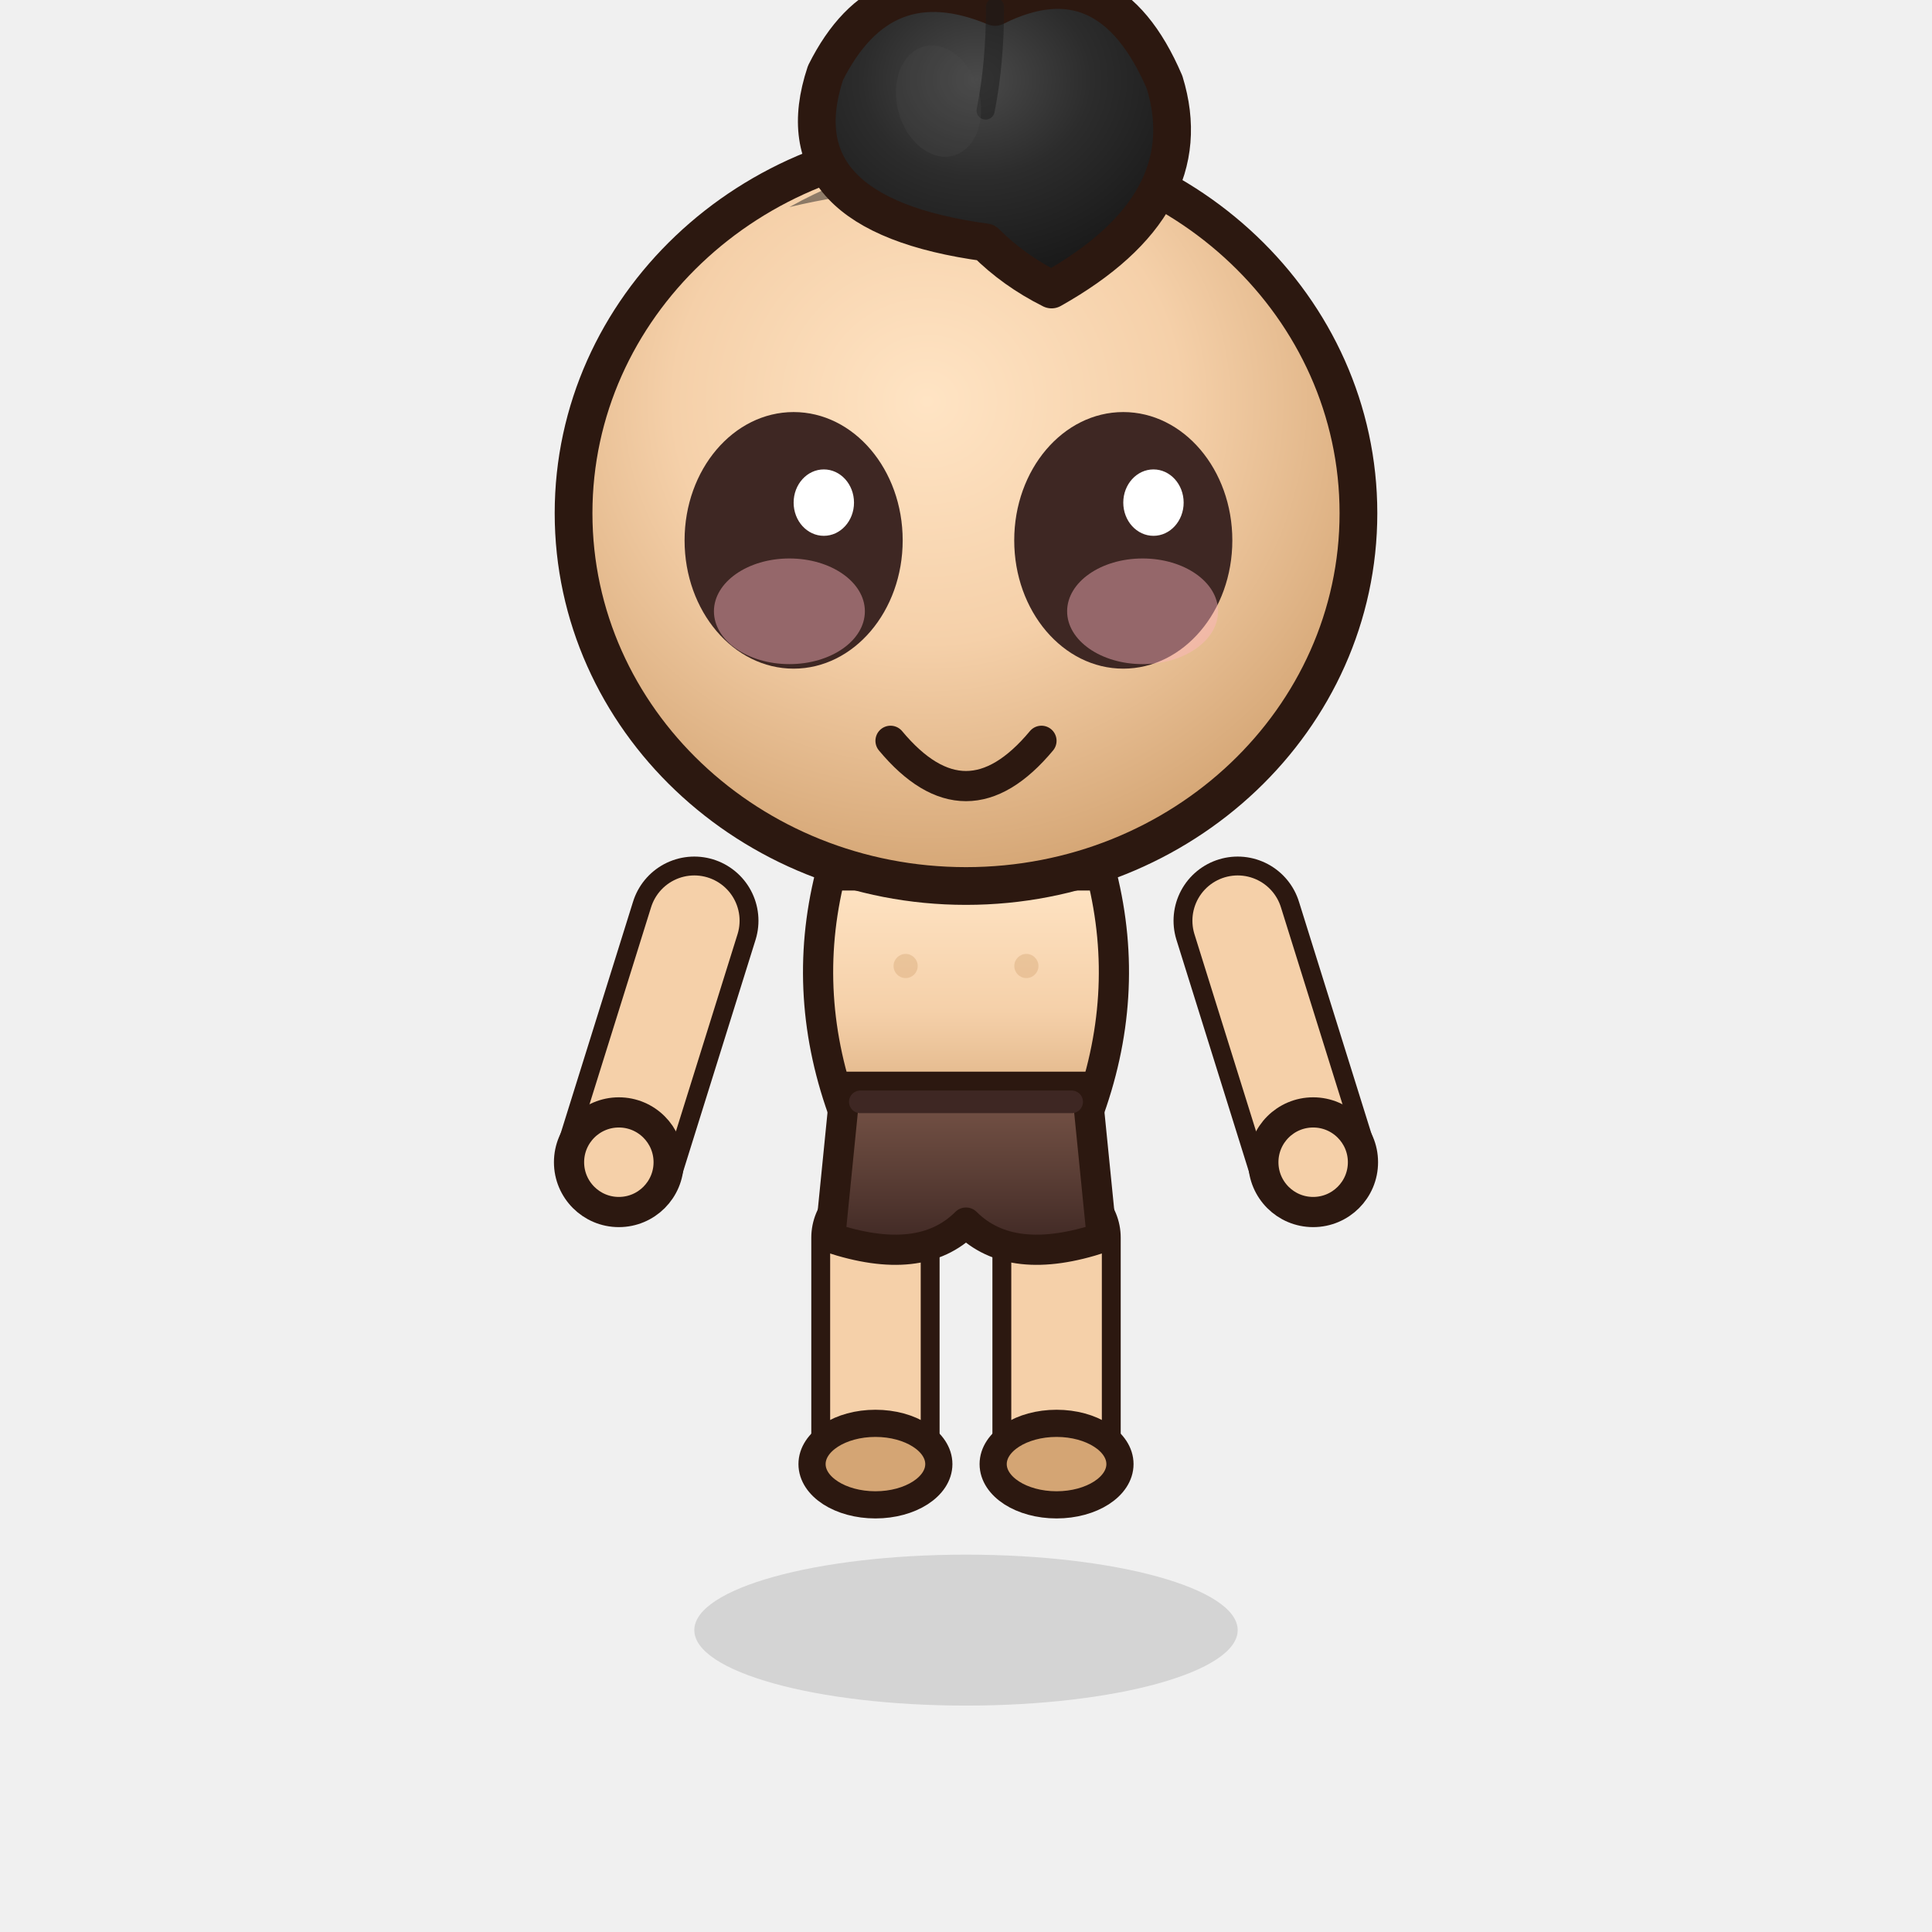
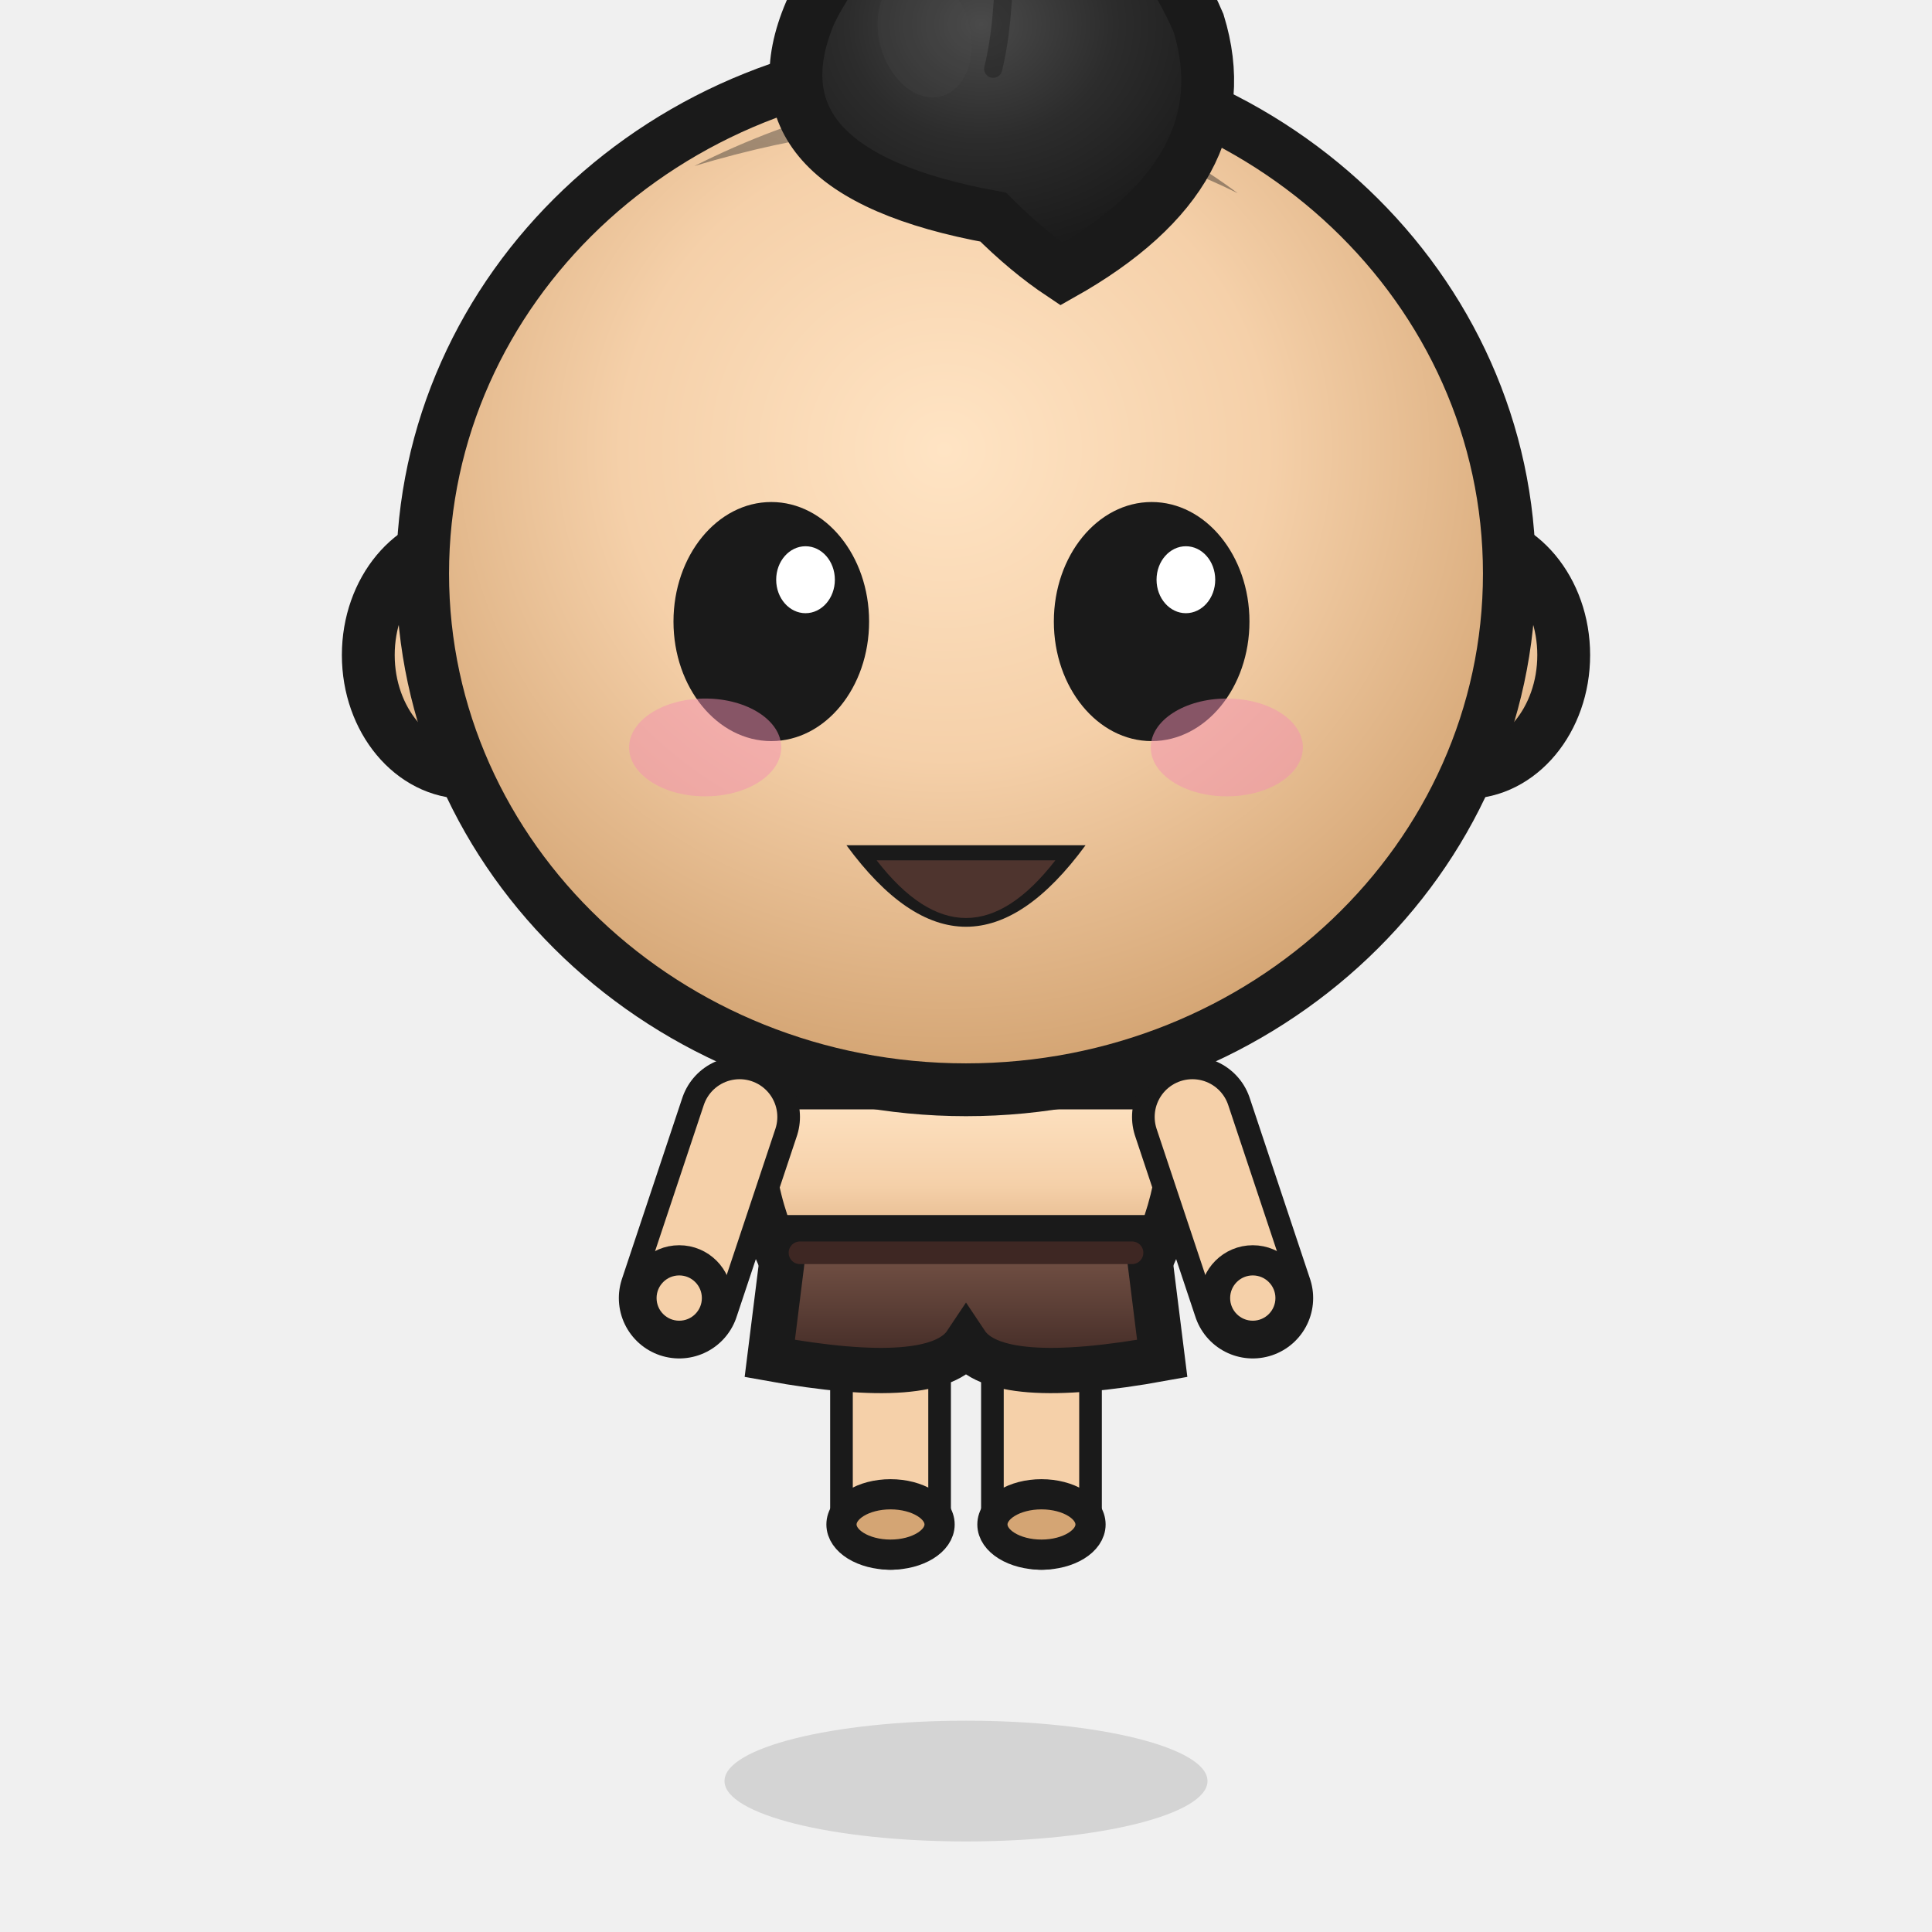
<svg xmlns="http://www.w3.org/2000/svg" viewBox="0 0 128 128" width="128" height="128" id="hero_f0">
  <defs>
    <filter id="blur">
      <feGaussianBlur stdDeviation="4" />
    </filter>
    <linearGradient id="bodyGrad" x1="0%" y1="0%" x2="0%" y2="100%">
      <stop offset="0%" stop-color="#FFE4C4" />
      <stop offset="50%" stop-color="#F5D0A9" />
      <stop offset="100%" stop-color="#D4A574" />
    </linearGradient>
    <linearGradient id="pantsGrad" x1="0%" y1="0%" x2="0%" y2="100%">
      <stop offset="0%" stop-color="#795548" />
      <stop offset="50%" stop-color="#5D4037" />
      <stop offset="100%" stop-color="#3E2723" />
    </linearGradient>
-     <radialGradient id="headGrad" cx="45%" cy="35%" r="65%" fx="45%" fy="35%">
+     <radialGradient id="headGrad" cx="48%" cy="38%" r="60%" fx="48%" fy="38%">
      <stop offset="0%" stop-color="#FFE4C4" />
      <stop offset="50%" stop-color="#F5D0A9" />
      <stop offset="100%" stop-color="#D4A574" />
    </radialGradient>
    <radialGradient id="headGradHair" cx="45%" cy="30%" r="65%" fx="45%" fy="30%">
      <stop offset="0%" stop-color="#4A4A4A" />
      <stop offset="50%" stop-color="#2C2C2C" />
      <stop offset="100%" stop-color="#1A1A1A" />
    </radialGradient>
  </defs>
-   <ellipse cx="64" cy="108" rx="18" ry="5" fill="#000000" opacity="0.12" />
-   <line x1="58" y1="82" x2="58" y2="96" stroke="#2C1810" stroke-width="8.5" stroke-linecap="round" />
-   <line x1="58" y1="82" x2="58" y2="96" stroke="#F5D0A9" stroke-width="6" stroke-linecap="round" />
-   <ellipse cx="58" cy="97" rx="4.2" ry="2.7" fill="#D4A574" stroke="#2C1810" stroke-width="1.8" />
-   <line x1="70" y1="82" x2="70" y2="96" stroke="#2C1810" stroke-width="8.5" stroke-linecap="round" />
-   <line x1="70" y1="82" x2="70" y2="96" stroke="#F5D0A9" stroke-width="6" stroke-linecap="round" />
-   <ellipse cx="70" cy="97" rx="4.2" ry="2.7" fill="#D4A574" stroke="#2C1810" stroke-width="1.8" />
-   <path d="M55 58       Q 53 66, 56 74       Q 64 78, 72 74       Q 75 66, 73 58 Z" fill="url(#bodyGrad)" stroke="#2C1810" stroke-width="2" stroke-linecap="round" stroke-linejoin="round" />
-   <circle cx="60" cy="64" r="0.8" fill="#D4A574" opacity="0.4" />
-   <circle cx="68" cy="64" r="0.8" fill="#D4A574" opacity="0.4" />
-   <path d="M56 72       L55 82       Q 61 84, 64 81       Q 67 84, 73 82       L72 72 Z" fill="url(#pantsGrad)" stroke="#2C1810" stroke-width="2" stroke-linecap="round" stroke-linejoin="round" />
-   <line x1="57" y1="73" x2="71" y2="73" stroke="#3E2723" stroke-width="1.5" stroke-linecap="round" />
-   <line x1="46" y1="61" x2="41" y2="77" stroke="#2C1810" stroke-width="8.5" stroke-linecap="round" />
-   <line x1="46" y1="61" x2="41" y2="77" stroke="#F5D0A9" stroke-width="6" stroke-linecap="round" />
-   <circle cx="41" cy="77" r="3.3" fill="#F5D0A9" stroke="#2C1810" stroke-width="2" />
-   <line x1="82" y1="61" x2="87" y2="77" stroke="#2C1810" stroke-width="8.5" stroke-linecap="round" />
-   <line x1="82" y1="61" x2="87" y2="77" stroke="#F5D0A9" stroke-width="6" stroke-linecap="round" />
-   <circle cx="87" cy="77" r="3.3" fill="#F5D0A9" stroke="#2C1810" stroke-width="2" />
-   <ellipse cx="64" cy="34" rx="26" ry="24.7" fill="url(#headGrad)" stroke="#2C1810" stroke-width="2.5" stroke-linecap="round" stroke-linejoin="round" />
-   <path d="M52.3 13.72       Q 58.8 10.08, 65.3 10.6       Q 71.8 11.12, 75.7 15.28       Q 71.8 12.68, 65.3 12.68       Q 58.8 12.16, 52.3 13.72 Z" fill="url(#headGradHair)" opacity="0.5" />
-   <path d="       M65.3 16.06       Q 51.572 14.188,         54.692 4.828       Q 58.436 -2.66,         65.924 0.46       Q 73.412 -3.284,         77.156 5.452       Q 79.652 13.564,         69.668 19.18       Q 67.172 17.932,         65.3 16.06 Z" fill="url(#headGradHair)" stroke="#2C1810" stroke-width="2.5" stroke-linecap="round" stroke-linejoin="round" />
-   <path d="M65.924 0.46       Q 65.924 4.204,         65.3 7.324" fill="none" stroke="#1A1A1A" stroke-width="1.2" stroke-linecap="round" opacity="0.5" />
-   <ellipse cx="62.18" cy="6.7" rx="2.746" ry="3.744" fill="#4A4A4A" opacity="0.25" transform="rotate(-15 62.18 6.7)" />
-   <ellipse cx="52.58" cy="35.8" rx="7.225" ry="8.5" fill="#3E2723" />
-   <ellipse cx="54.58" cy="33.3" rx="2" ry="2.2" fill="#FFFFFF" />
-   <ellipse cx="74.42" cy="35.8" rx="7.225" ry="8.5" fill="#3E2723" />
-   <ellipse cx="76.42" cy="33.3" rx="2" ry="2.2" fill="#FFFFFF" />
-   <path d="M59 49.08 Q 64 55.08, 69 49.08" fill="none" stroke="#2C1810" stroke-width="2" stroke-linecap="round" />
-   <ellipse cx="52.3" cy="40.5" rx="5" ry="3.5" fill="#FFB6C1" opacity="0.45" />
-   <ellipse cx="75.7" cy="40.5" rx="5" ry="3.5" fill="#FFB6C1" opacity="0.45" />
+   <ellipse cx="64" cy="118" rx="16" ry="4" fill="#000000" opacity="0.12" />
+   <line x1="59" y1="90" x2="59" y2="100" stroke="#1A1A1A" stroke-width="8" stroke-linecap="round" />
+   <line x1="59" y1="90" x2="59" y2="100" stroke="#F5D0A9" stroke-width="5" stroke-linecap="round" />
+   <ellipse cx="59" cy="101" rx="3.25" ry="2" fill="#D4A574" stroke="#1A1A1A" stroke-width="2" />
+   <line x1="69" y1="90" x2="69" y2="100" stroke="#1A1A1A" stroke-width="8" stroke-linecap="round" />
+   <line x1="69" y1="90" x2="69" y2="100" stroke="#F5D0A9" stroke-width="5" stroke-linecap="round" />
+   <ellipse cx="69" cy="101" rx="3.25" ry="2" fill="#D4A574" stroke="#1A1A1A" stroke-width="2" />
+   <path d="M50 72       Q 49 78, 52 84       Q 64 86, 76 84       Q 79 78, 78 72 Z" fill="url(#bodyGrad)" stroke="#1A1A1A" stroke-width="3" />
+   <path d="M52 82       L51 90       Q 62 92, 64 89       Q 66 92, 77 90       L76 82 Z" fill="url(#pantsGrad)" stroke="#1A1A1A" stroke-width="3" />
+   <line x1="53" y1="83" x2="75" y2="83" stroke="#3E2723" stroke-width="1.5" stroke-linecap="round" />
+   <line x1="49" y1="74" x2="45" y2="86" stroke="#1A1A1A" stroke-width="8" stroke-linecap="round" />
+   <line x1="49" y1="74" x2="45" y2="86" stroke="#F5D0A9" stroke-width="5" stroke-linecap="round" />
+   <circle cx="45" cy="86" r="2.5" fill="#F5D0A9" stroke="#1A1A1A" stroke-width="2" />
+   <line x1="79" y1="74" x2="83" y2="86" stroke="#1A1A1A" stroke-width="8" stroke-linecap="round" />
+   <line x1="79" y1="74" x2="83" y2="86" stroke="#F5D0A9" stroke-width="5" stroke-linecap="round" />
+   <circle cx="83" cy="86" r="2.5" fill="#F5D0A9" stroke="#1A1A1A" stroke-width="2" />
+   <ellipse cx="30.88" cy="43.4" rx="6.48" ry="7.776" fill="url(#headGrad)" stroke="#1A1A1A" stroke-width="3.5" />
+   <ellipse cx="30.88" cy="43.4" rx="3.24" ry="4.536" fill="#D4A574" opacity="0.3" />
+   <ellipse cx="97.12" cy="43.4" rx="6.48" ry="7.776" fill="url(#headGrad)" stroke="#1A1A1A" stroke-width="3.5" />
+   <ellipse cx="97.12" cy="43.4" rx="3.24" ry="4.536" fill="#D4A574" opacity="0.3" />
+   <ellipse cx="64" cy="38" rx="36" ry="34.2" fill="url(#headGrad)" stroke="#1A1A1A" stroke-width="3.5" />
+   <path d="M46 11       Q 56.8 5.6, 65.8 6.32       Q 74.8 7.4, 82 12.8       Q 74.8 9.2, 65.8 8.48       Q 56.8 7.76, 46 11 Z" fill="url(#headGradHair)" opacity="0.4" />
+   <path d="       M65.8 14.384       Q 49.168 11.36,         53.704 0.776       Q 58.24 -8.296,         66.556 -3.76       Q 74.872 -9.052,         79.408 1.532       Q 82.432 11.36,         70.336 18.164       Q 68.068 16.652,         65.8 14.384 Z" fill="url(#headGradHair)" stroke="#1A1A1A" stroke-width="3.5" />
+   <path d="M66.556 -3.76       Q 66.556 1.532,         65.8 4.556" fill="none" stroke="#1A1A1A" stroke-width="1.2" stroke-linecap="round" opacity="0.4" />
+   <ellipse cx="61.264" cy="2.288" rx="3.024" ry="4.234" fill="#4A4A4A" opacity="0.2" transform="rotate(-15 61.264 2.288)" />
+   <ellipse cx="51.1" cy="41.18" rx="6.48" ry="7.92" fill="#1A1A1A" />
+   <ellipse cx="53.368" cy="38.408" rx="1.944" ry="2.218" fill="#FFFFFF" />
+   <ellipse cx="76.3" cy="41.18" rx="6.48" ry="7.92" fill="#1A1A1A" />
+   <ellipse cx="78.568" cy="38.408" rx="1.944" ry="2.218" fill="#FFFFFF" />
+   <ellipse cx="46.72" cy="49.52" rx="5.04" ry="3.24" fill="#F48FB1" opacity="0.5" />
+   <ellipse cx="81.28" cy="49.52" rx="5.04" ry="3.24" fill="#F48FB1" opacity="0.5" />
+   <path d="M56.08 56 Q 64 66.8, 71.92 56" fill="#1A1A1A" />
+   <path d="M58.08 57 Q 64 64.64, 69.92 57" fill="#4E342E" />
</svg>
